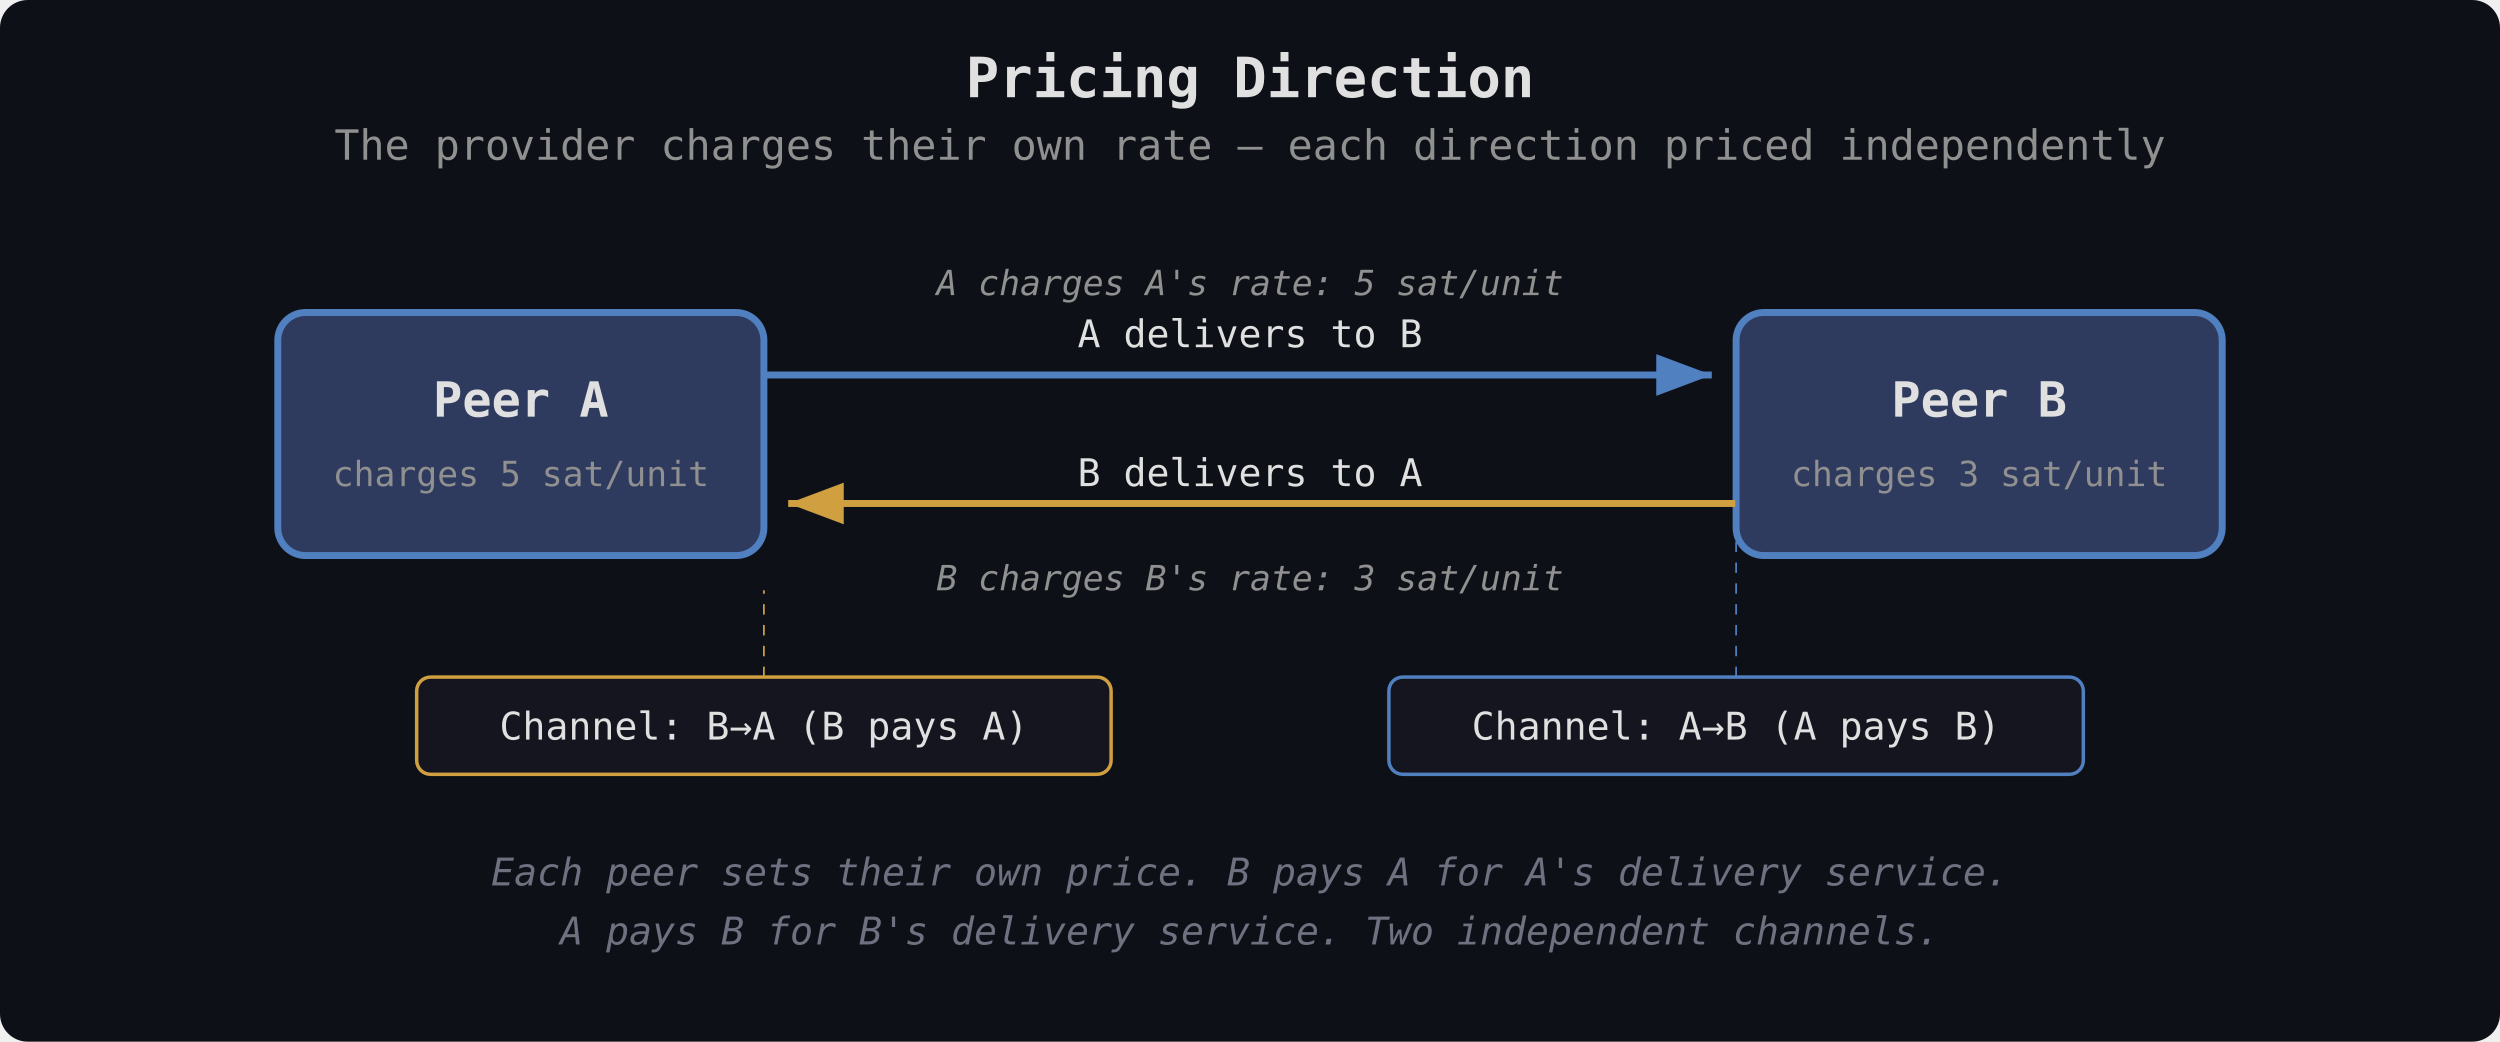
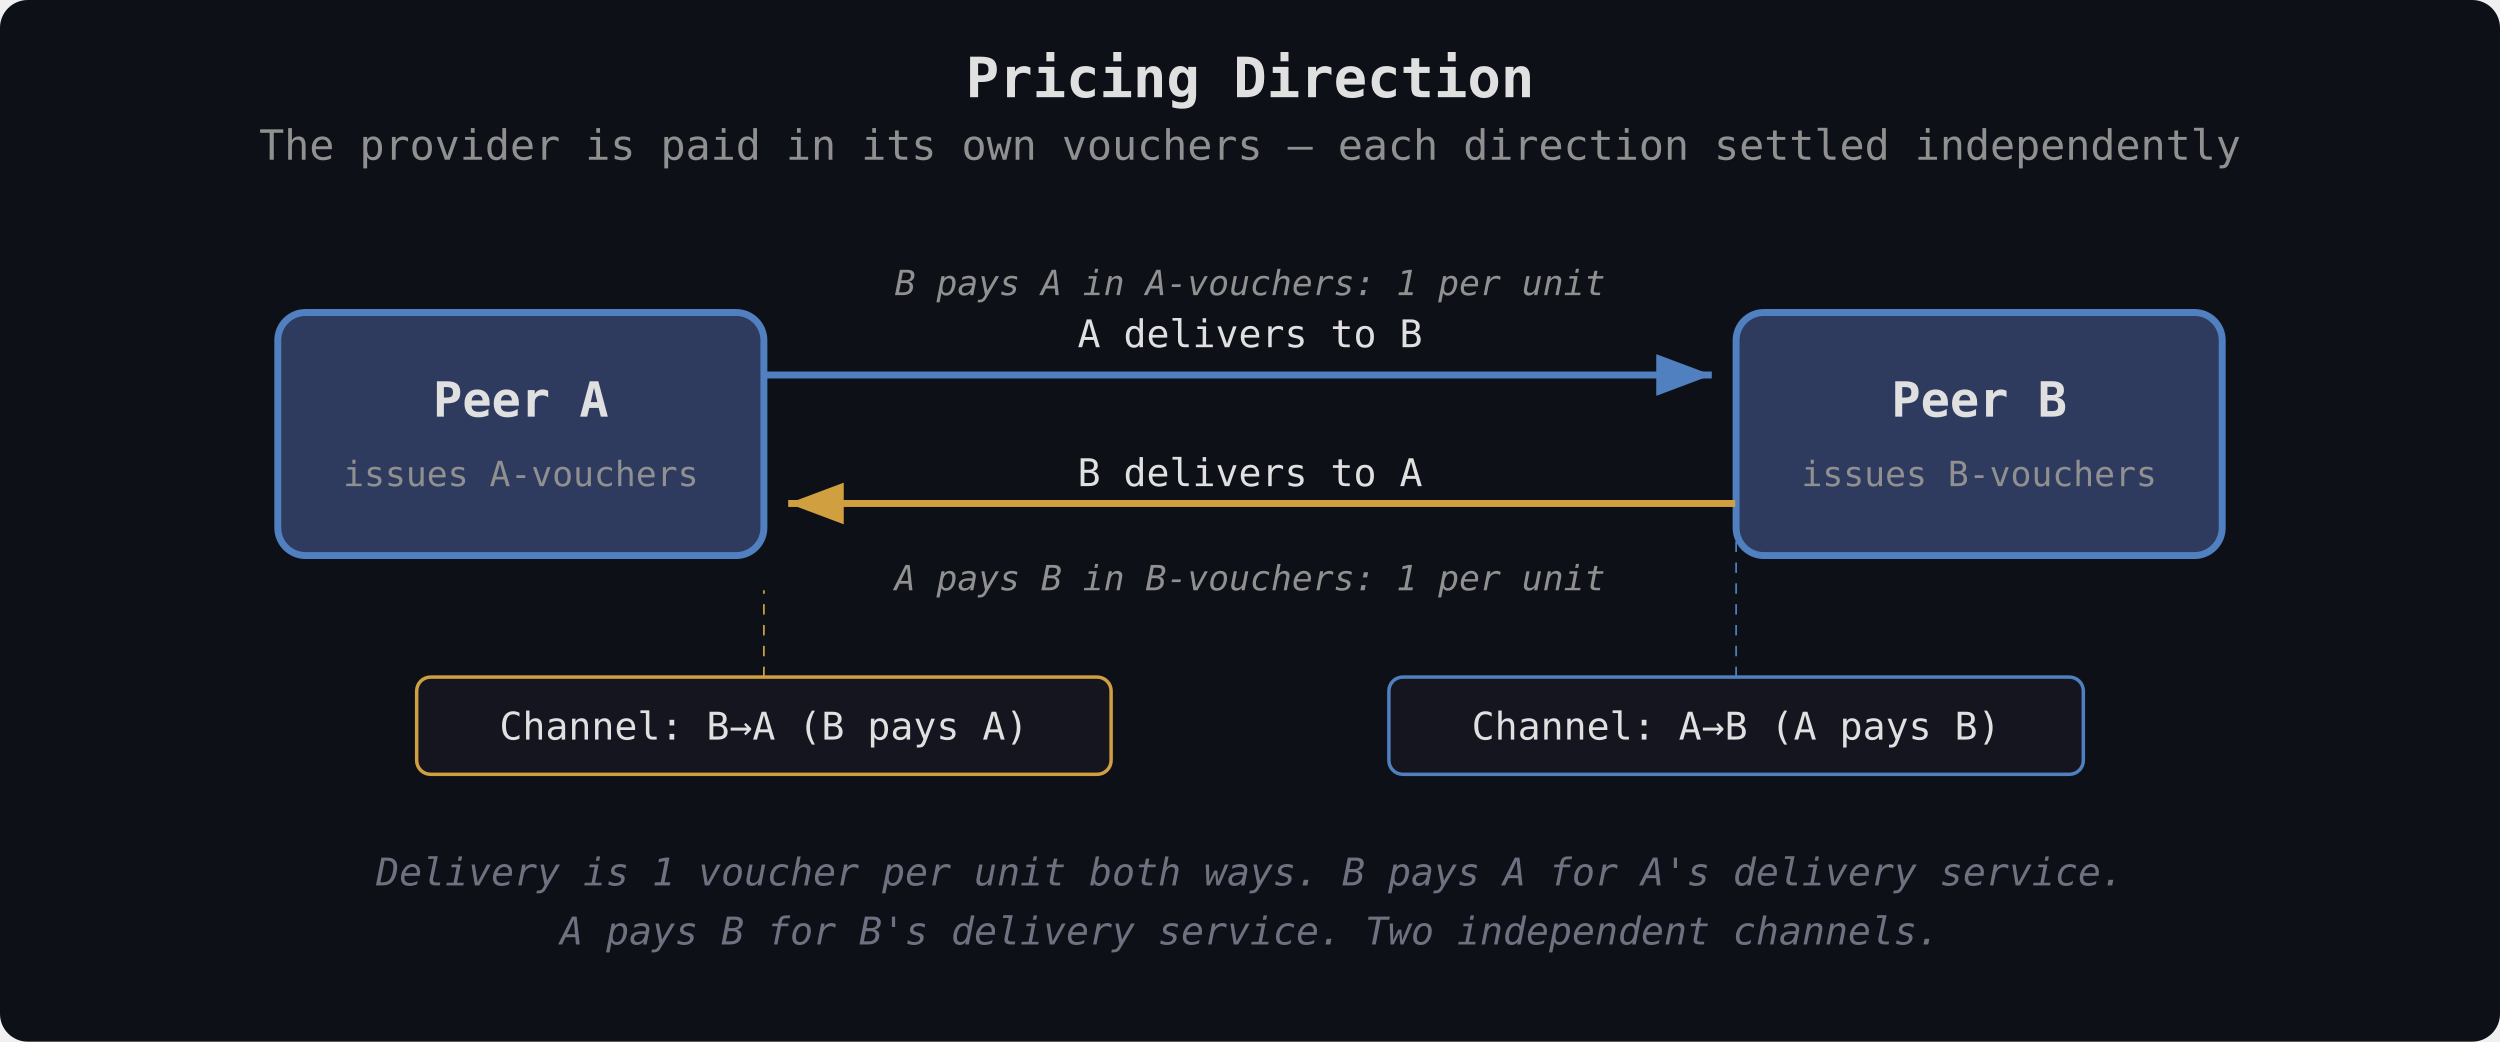
<svg xmlns="http://www.w3.org/2000/svg" viewBox="0 0 720 300" font-family="monospace" font-size="12">
  <style>
    text          { fill: #e0e0e0; }
    text.title    { font-size: 16px; font-weight: bold; }
    text.subtitle { font-size: 12px; fill: #909090; }
    text.nlabel   { font-size: 14px; font-weight: bold; }
    text.nrole    { font-size: 10px; fill: #909090; }
    text.alabel   { font-size: 11px; }
    text.annot    { font-size: 10px; fill: #909090; font-style: italic; }
    text.caption  { font-size: 11px; fill: #707080; font-style: italic; }

    .bg           { fill: #0d1117; }
    .callout      { fill: #151520; }
    .node         { fill: #2e3a5e; stroke: #5080c0; }

    @media (prefers-color-scheme: light) {
      text          { fill: #1f2328; }
      text.subtitle, text.nrole, text.plabel, text.annot, text.altlabel,
      text.elabel, text.mdesc, text.tlabel { fill: #656d76; }
      text.caption  { fill: #7c8186; }
      line.sep, line.life { stroke: #d1d9e0; }
      rect.alt      { stroke: #d1d9e0; }
      .bg           { fill: #ffffff; }
      .callout      { fill: #f6f8fa; }
      .node, rect.node { fill: #ddf4ff; stroke: #0969da; }
      rect.compute, rect.result { fill: #f6f8fa; }
    }
  </style>
  <defs>
    <marker id="pR" markerWidth="8" markerHeight="6" refX="8" refY="3" orient="auto">
      <polygon points="0,0 8,3 0,6" fill="#5080c0" />
    </marker>
    <marker id="pL" markerWidth="8" markerHeight="6" refX="8" refY="3" orient="auto">
      <polygon points="0,0 8,3 0,6" fill="#d0a040" />
    </marker>
  </defs>
  <rect width="720" height="300" rx="8" class="bg" />
  <text x="360" y="28" text-anchor="middle" class="title">Pricing Direction</text>
-   <text x="360" y="46" text-anchor="middle" class="subtitle">The provider charges their own rate — each direction priced independently</text>
+   <text x="360" y="46" text-anchor="middle" class="subtitle">The provider is paid in its own vouchers — each direction settled independently</text>
  <rect x="80" y="90" width="140" height="70" rx="8" class="node" stroke-width="2" />
  <text x="150" y="120" text-anchor="middle" class="nlabel">Peer A</text>
-   <text x="150" y="140" text-anchor="middle" class="nrole">charges 5 sat/unit</text>
+   <text x="150" y="140" text-anchor="middle" class="nrole">issues A-vouchers</text>
  <rect x="500" y="90" width="140" height="70" rx="8" class="node" stroke="#d0a040" stroke-width="2" />
  <text x="570" y="120" text-anchor="middle" class="nlabel">Peer B</text>
-   <text x="570" y="140" text-anchor="middle" class="nrole">charges 3 sat/unit</text>
+   <text x="570" y="140" text-anchor="middle" class="nrole">issues B-vouchers</text>
  <line x1="220" y1="108" x2="493" y2="108" stroke="#5080c0" stroke-width="2" marker-end="url(#pR)" />
  <text x="360" y="100" text-anchor="middle" class="alabel" fill="#5080c0">A delivers to B</text>
-   <text x="360" y="85" text-anchor="middle" class="annot">A charges A's rate: 5 sat/unit</text>
+   <text x="360" y="85" text-anchor="middle" class="annot">B pays A in A-vouchers: 1 per unit</text>
  <line x1="500" y1="145" x2="227" y2="145" stroke="#d0a040" stroke-width="2" marker-end="url(#pL)" />
  <text x="360" y="140" text-anchor="middle" class="alabel" fill="#d0a040">B delivers to A</text>
-   <text x="360" y="170" text-anchor="middle" class="annot">B charges B's rate: 3 sat/unit</text>
+   <text x="360" y="170" text-anchor="middle" class="annot">A pays B in B-vouchers: 1 per unit</text>
  <rect x="120" y="195" width="200" height="28" rx="4" class="callout" stroke="#d0a040" stroke-width="1" />
  <text x="220" y="213" text-anchor="middle" class="alabel" fill="#d0a040">Channel: B→A (B pays A)</text>
  <rect x="400" y="195" width="200" height="28" rx="4" class="callout" stroke="#5080c0" stroke-width="1" />
  <text x="500" y="213" text-anchor="middle" class="alabel" fill="#5080c0">Channel: A→B (A pays B)</text>
  <line x1="220" y1="195" x2="220" y2="170" stroke="#d0a040" stroke-width="0.5" stroke-dasharray="3,3" />
  <line x1="500" y1="195" x2="500" y2="100" stroke="#5080c0" stroke-width="0.5" stroke-dasharray="3,3" />
-   <text x="360" y="255" text-anchor="middle" class="caption">Each peer sets their own price. B pays A for A's delivery service.</text>
+   <text x="360" y="255" text-anchor="middle" class="caption">Delivery is 1 voucher per unit both ways. B pays A for A's delivery service.</text>
  <text x="360" y="272" text-anchor="middle" class="caption">A pays B for B's delivery service. Two independent channels.</text>
</svg>
